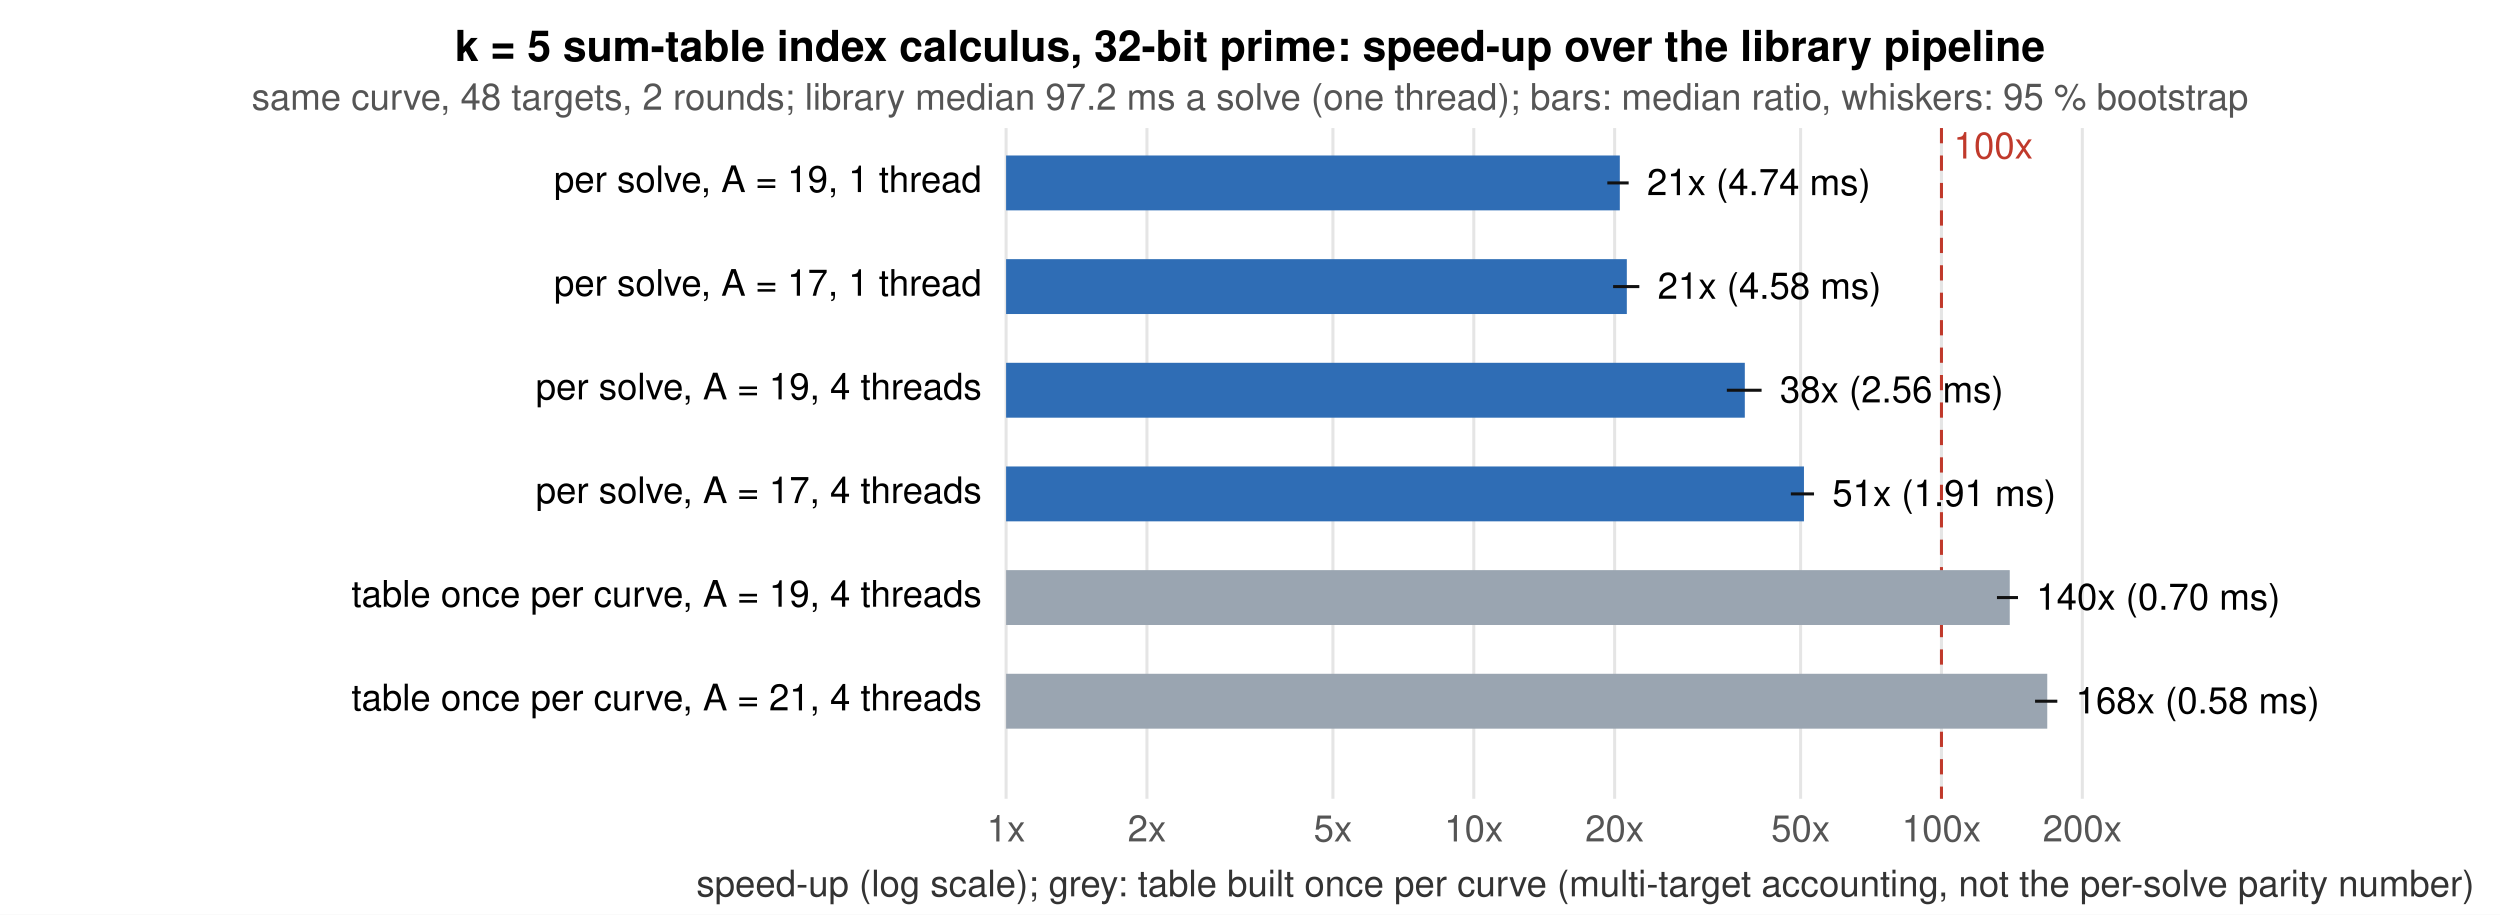
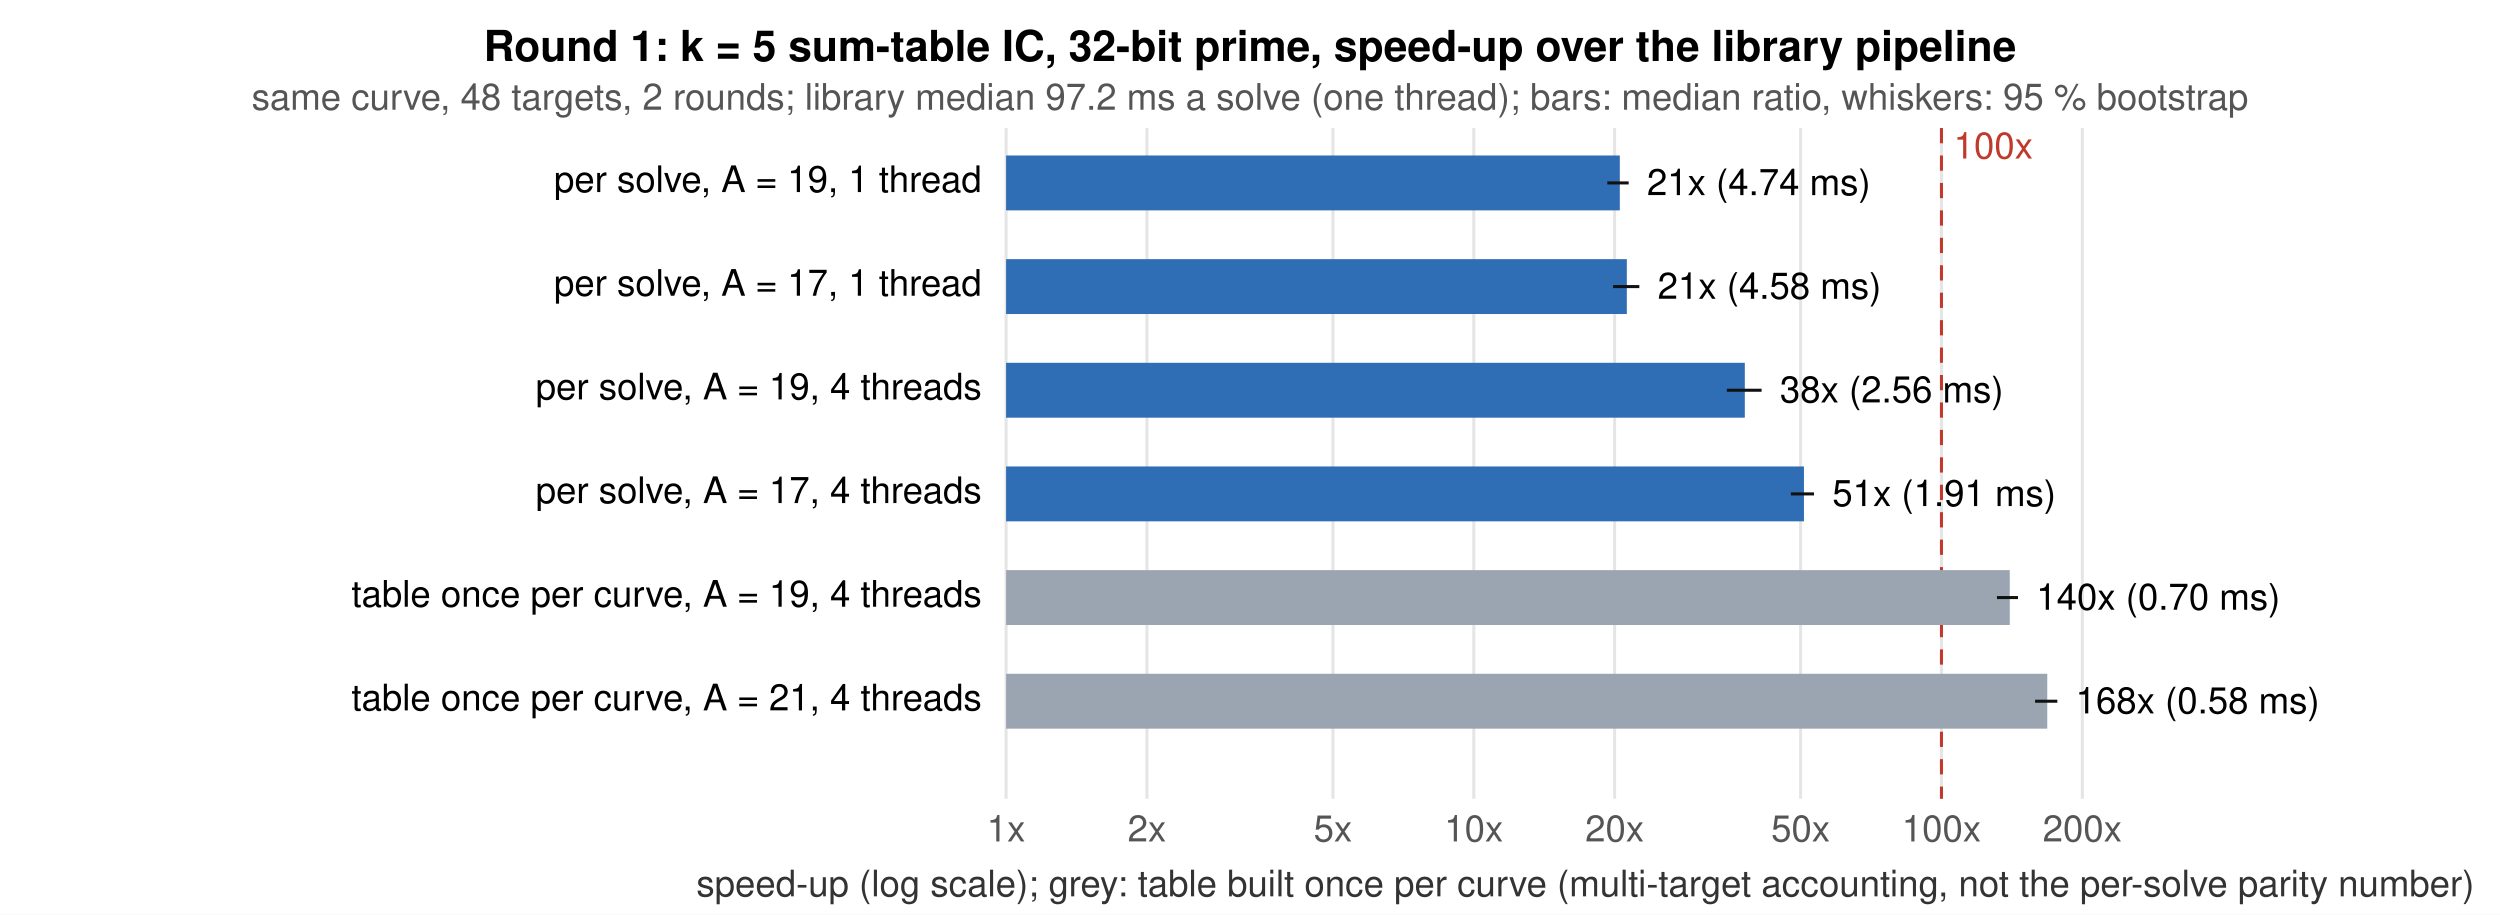
<svg xmlns="http://www.w3.org/2000/svg" width="820" height="300" font-family="Helvetica,Arial,sans-serif" font-size="12">
  <rect width="100%" height="100%" fill="#ffffff" />
-   <text x="410.0" y="20" text-anchor="middle" font-size="14" font-weight="bold">k = 5 sum-table index calculus, 32-bit prime: speed-up over the library pipeline</text>
+   <text x="410.0" y="20" text-anchor="middle" font-size="14" font-weight="bold">Round 1: k = 5 sum-table IC, 32-bit prime, speed-up over the library pipeline</text>
  <text x="410.0" y="36" text-anchor="middle" fill="#555">same curve, 48 targets, 2 rounds; library median 97.2 ms a solve (one thread); bars: median ratio, whiskers: 95 % bootstrap</text>
  <line x1="330.0" y1="42" x2="330.0" y2="262" stroke="#e5e5e5" />
  <text x="330.0" y="276" text-anchor="middle" fill="#555">1x</text>
  <line x1="376.2" y1="42" x2="376.2" y2="262" stroke="#e5e5e5" />
  <text x="376.2" y="276" text-anchor="middle" fill="#555">2x</text>
  <line x1="437.2" y1="42" x2="437.2" y2="262" stroke="#e5e5e5" />
  <text x="437.2" y="276" text-anchor="middle" fill="#555">5x</text>
  <line x1="483.4" y1="42" x2="483.4" y2="262" stroke="#e5e5e5" />
  <text x="483.4" y="276" text-anchor="middle" fill="#555">10x</text>
  <line x1="529.6" y1="42" x2="529.6" y2="262" stroke="#e5e5e5" />
  <text x="529.6" y="276" text-anchor="middle" fill="#555">20x</text>
  <line x1="590.6" y1="42" x2="590.6" y2="262" stroke="#e5e5e5" />
  <text x="590.6" y="276" text-anchor="middle" fill="#555">50x</text>
  <line x1="636.8" y1="42" x2="636.8" y2="262" stroke="#e5e5e5" />
  <text x="636.8" y="276" text-anchor="middle" fill="#555">100x</text>
  <line x1="683.0" y1="42" x2="683.0" y2="262" stroke="#e5e5e5" />
  <text x="683.0" y="276" text-anchor="middle" fill="#555">200x</text>
  <line x1="636.8" y1="42" x2="636.8" y2="262" stroke="#c0392b" stroke-dasharray="5,4" />
  <text x="640.8" y="52" fill="#c0392b">100x</text>
  <text x="322" y="63" text-anchor="end">per solve, A = 19, 1 thread</text>
  <rect x="330.0" y="51" width="201.3" height="18" fill="#2f6db5" />
  <line x1="527.2" y1="60" x2="534.2" y2="60" stroke="#111" />
  <text x="540.2" y="64">21x (4.74 ms)</text>
  <text x="322" y="97" text-anchor="end">per solve, A = 17, 1 thread</text>
  <rect x="330.0" y="85" width="203.6" height="18" fill="#2f6db5" />
  <line x1="529.1" y1="94" x2="537.7" y2="94" stroke="#111" />
  <text x="543.7" y="98">21x (4.58 ms)</text>
  <text x="322" y="131" text-anchor="end">per solve, A = 19, 4 threads</text>
  <rect x="330.0" y="119" width="242.3" height="18" fill="#2f6db5" />
  <line x1="566.4" y1="128" x2="577.8" y2="128" stroke="#111" />
  <text x="583.8" y="132">38x (2.56 ms)</text>
  <text x="322" y="165" text-anchor="end">per solve, A = 17, 4 threads</text>
  <rect x="330.0" y="153" width="261.7" height="18" fill="#2f6db5" />
  <line x1="587.4" y1="162" x2="595.0" y2="162" stroke="#111" />
  <text x="601.0" y="166">51x (1.91 ms)</text>
  <text x="322" y="199" text-anchor="end">table once per curve, A = 19, 4 threads</text>
  <rect x="330.0" y="187" width="329.2" height="18" fill="#9aa5b1" />
  <line x1="655.0" y1="196" x2="661.9" y2="196" stroke="#111" />
  <text x="667.9" y="200">140x (0.70 ms)</text>
  <text x="322" y="233" text-anchor="end">table once per curve, A = 21, 4 threads</text>
  <rect x="330.0" y="221" width="341.5" height="18" fill="#9aa5b1" />
  <line x1="667.5" y1="230" x2="674.8" y2="230" stroke="#111" />
  <text x="680.8" y="234">168x (0.58 ms)</text>
  <text x="520.0" y="294" text-anchor="middle" fill="#333">speed-up (log scale); grey: table built once per curve (multi-target accounting, not the per-solve parity number)</text>
</svg>
